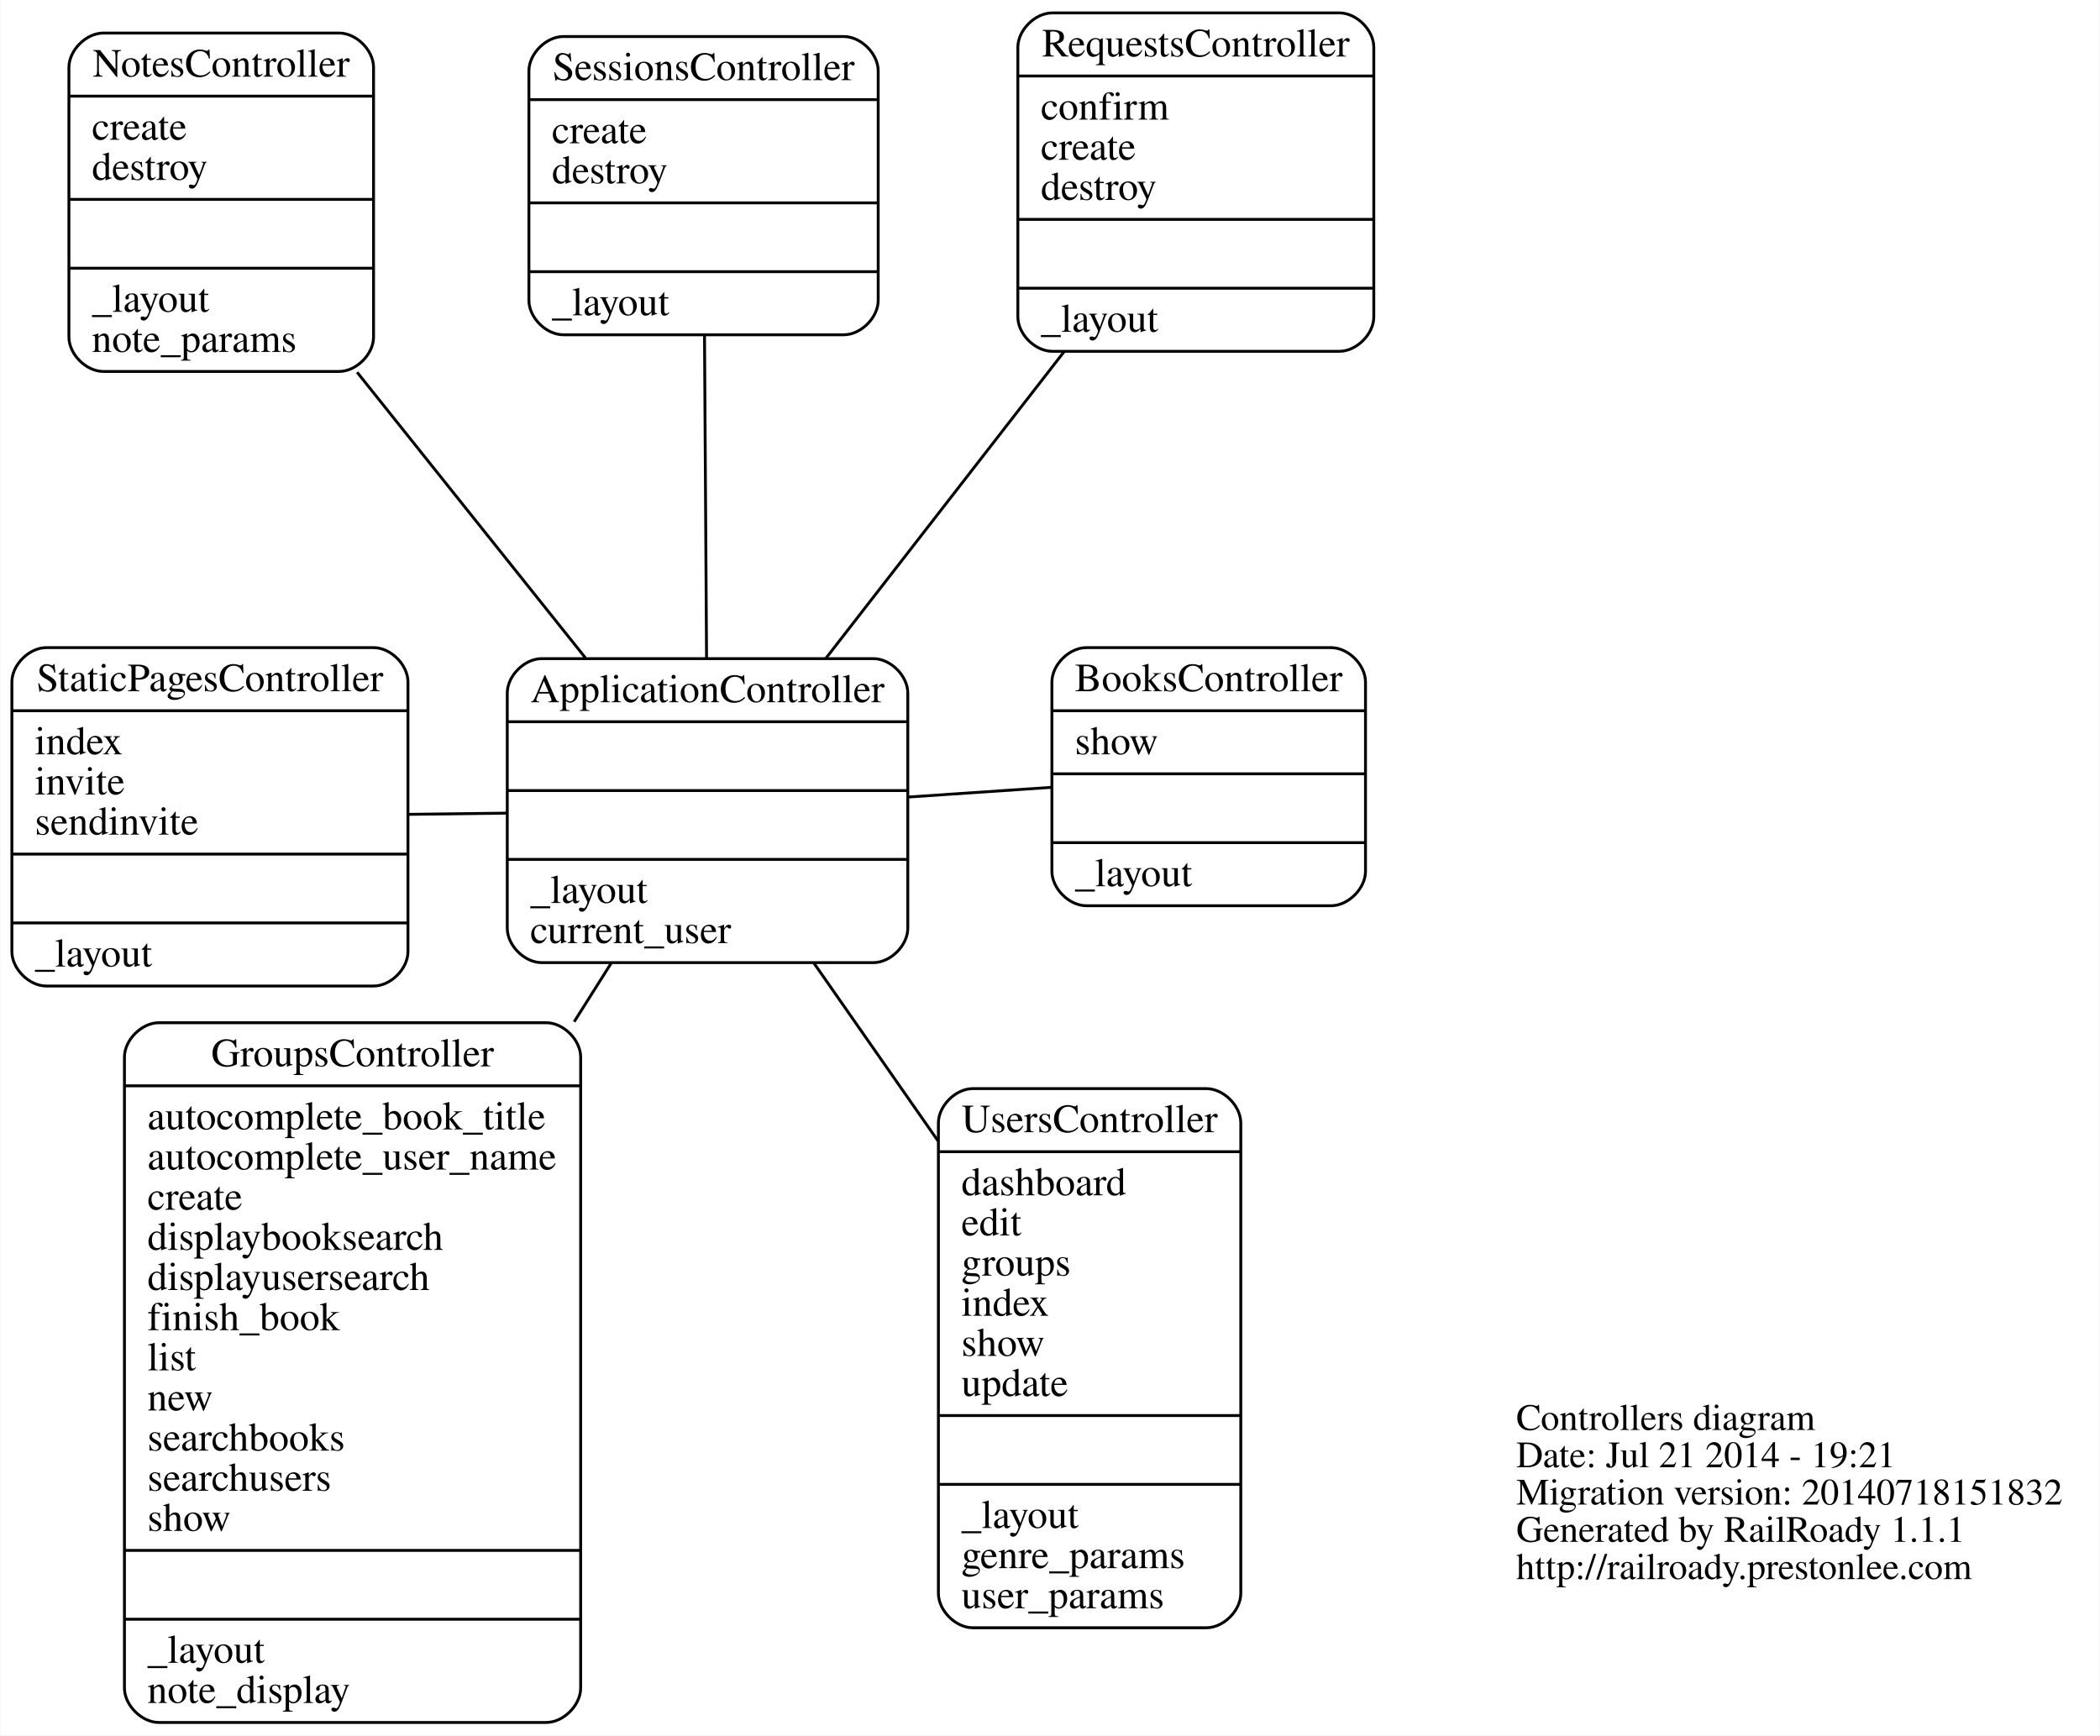
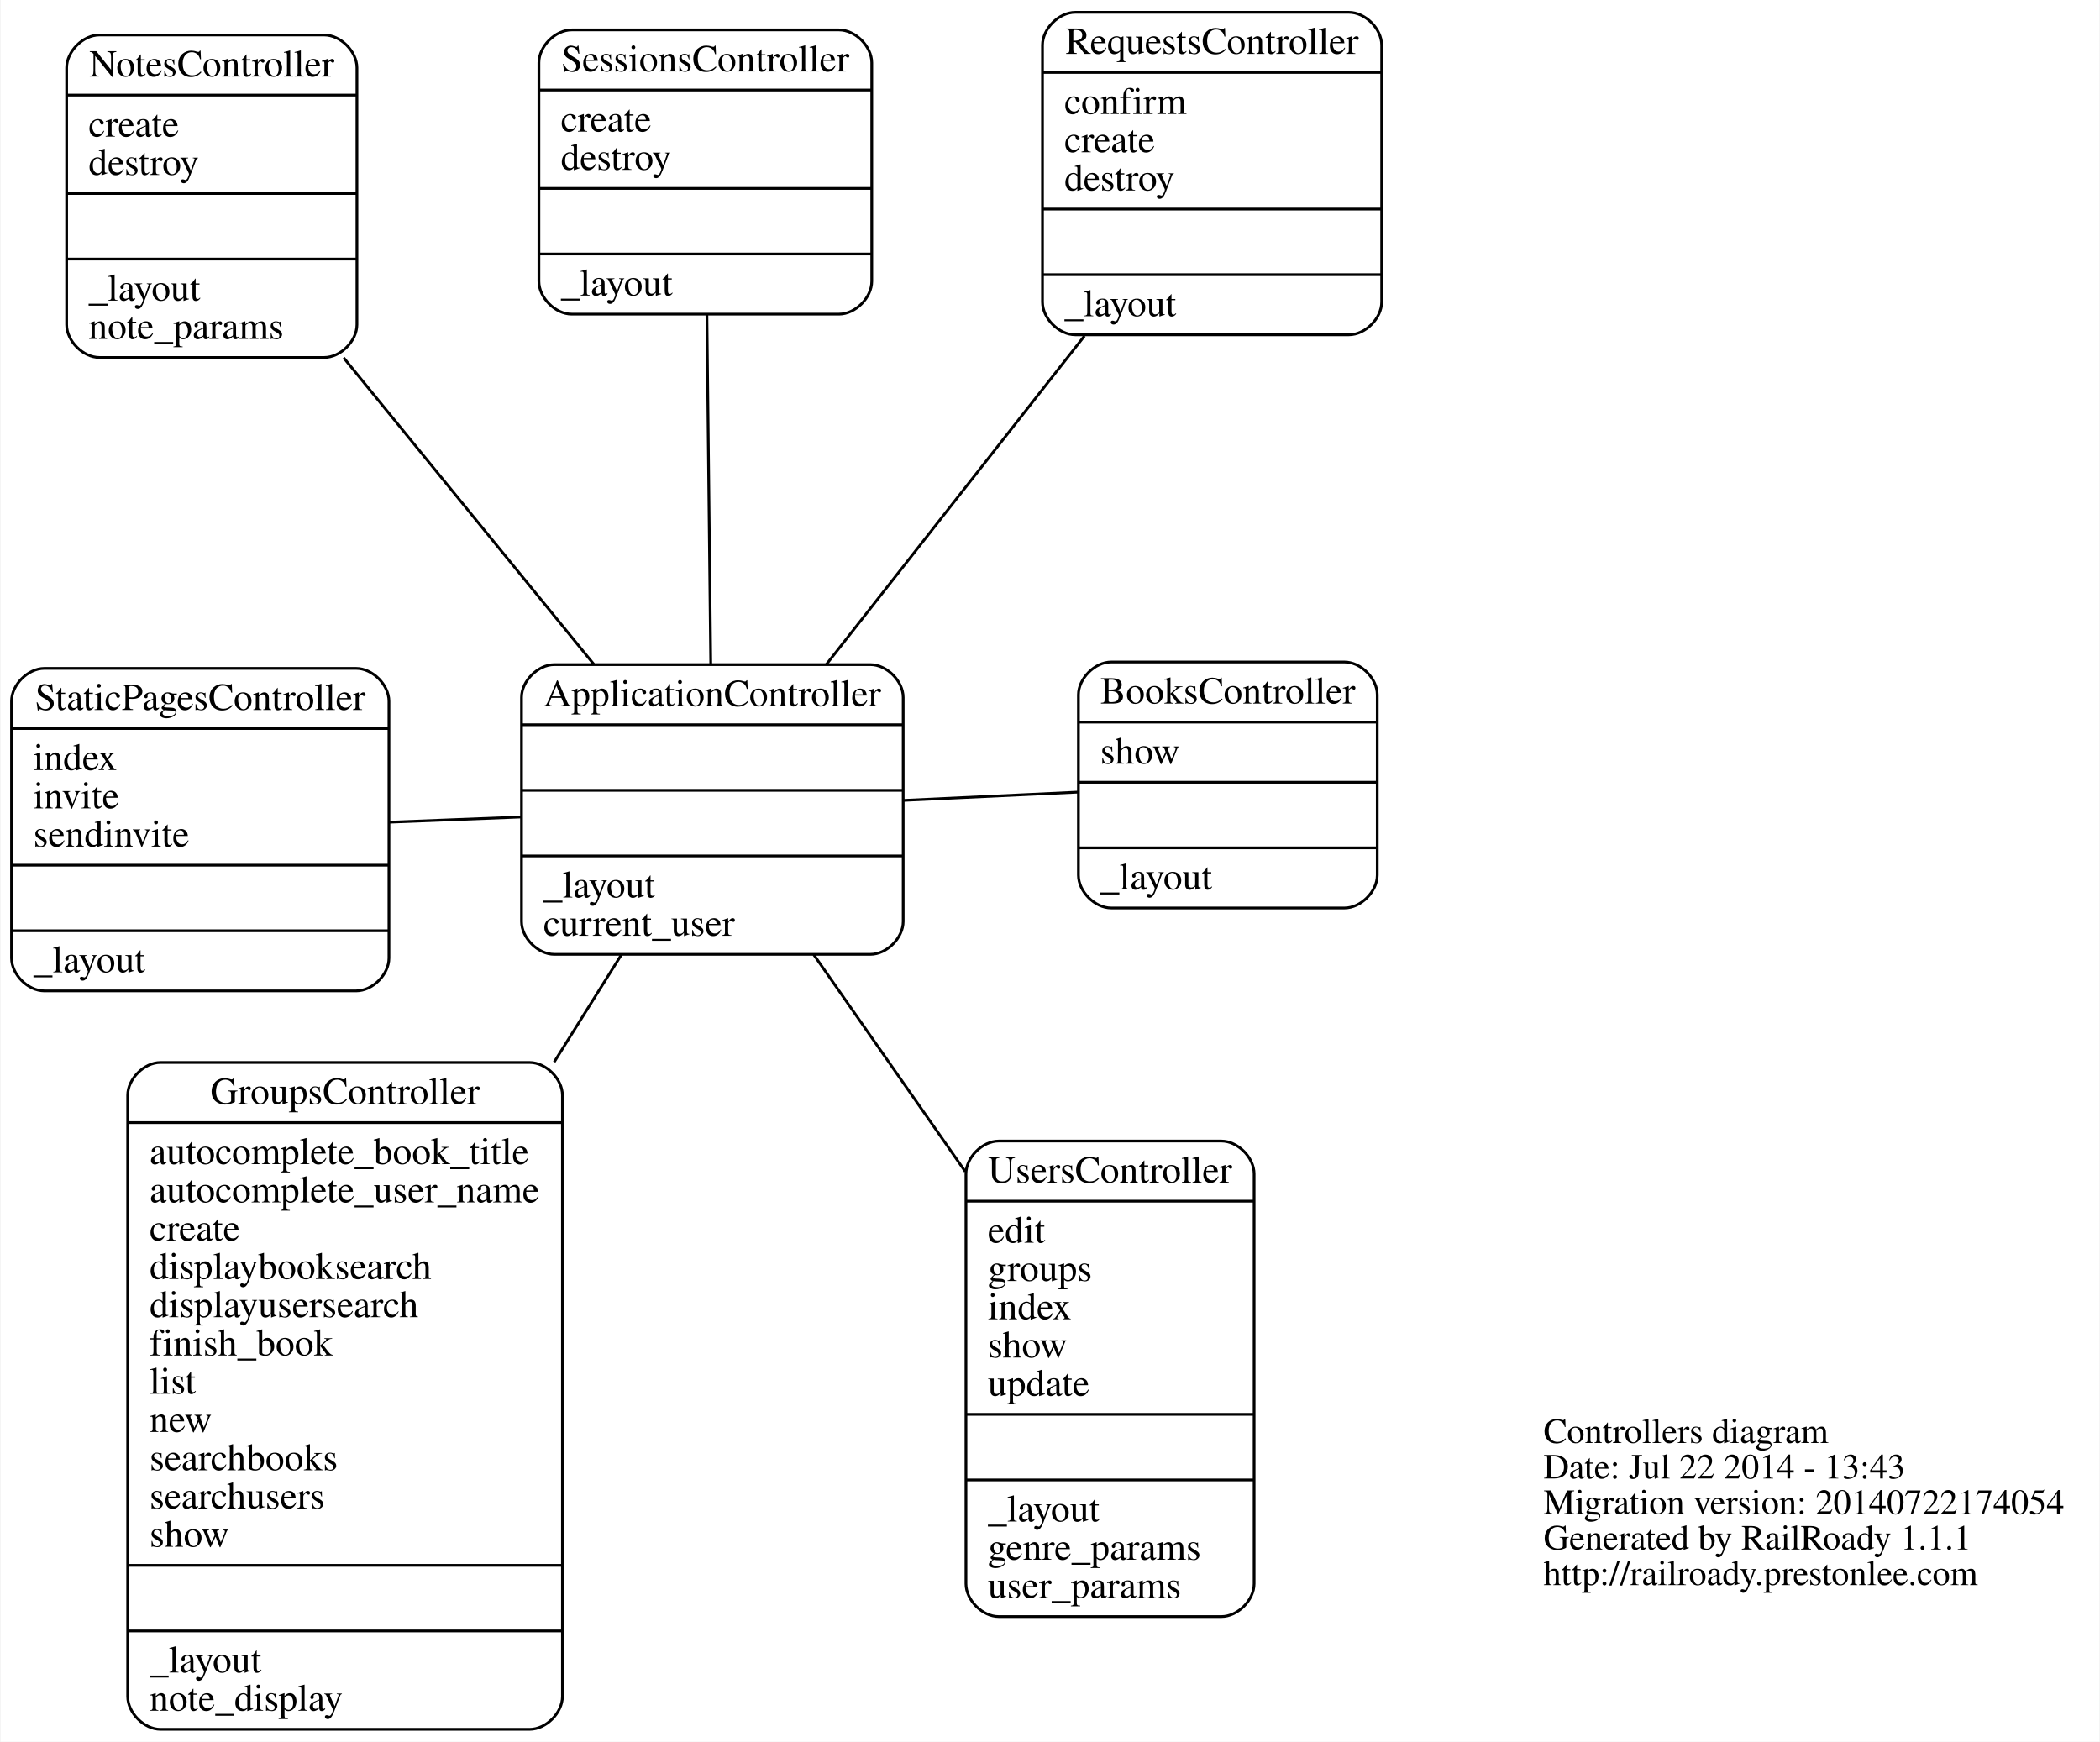
- <svg xmlns="http://www.w3.org/2000/svg" width="732pt" height="605pt" viewBox="0.00 0.00 731.87 605.13">
-   <g id="graph0" class="graph" transform="scale(1 1) rotate(0) translate(262.178 299.74)">
-     <polygon fill="white" stroke="none" points="-262.178,305.388 -262.178,-299.74 469.688,-299.74 469.688,305.388 -262.178,305.388" />
+ <svg xmlns="http://www.w3.org/2000/svg" width="768pt" height="637pt" viewBox="0.00 0.00 767.88 637.25">
+   <g id="graph0" class="graph" transform="scale(1 1) rotate(0) translate(280.195 311.071)">
+     <polygon fill="white" stroke="none" points="-280.195,326.178 -280.195,-311.071 487.688,-311.071 487.688,326.178 -280.195,326.178" />
    <g id="node1" class="node">
-       <text text-anchor="start" x="266.312" y="198.9" font-family="Times,serif" font-size="13.00">Controllers diagram</text>
-       <text text-anchor="start" x="266.312" y="211.9" font-family="Times,serif" font-size="13.00">Date: Jul 21 2014 - 19:21</text>
-       <text text-anchor="start" x="266.312" y="224.9" font-family="Times,serif" font-size="13.00">Migration version: 20140718151832</text>
-       <text text-anchor="start" x="266.312" y="237.9" font-family="Times,serif" font-size="13.00">Generated by RailRoady 1.1.1</text>
-       <text text-anchor="start" x="266.312" y="250.9" font-family="Times,serif" font-size="13.00">http://railroady.prestonlee.com</text>
+       <text text-anchor="start" x="284.312" y="216.9" font-family="Times,serif" font-size="13.00">Controllers diagram</text>
+       <text text-anchor="start" x="284.312" y="229.9" font-family="Times,serif" font-size="13.00">Date: Jul 22 2014 - 13:43</text>
+       <text text-anchor="start" x="284.312" y="242.9" font-family="Times,serif" font-size="13.00">Migration version: 20140722174054</text>
+       <text text-anchor="start" x="284.312" y="255.9" font-family="Times,serif" font-size="13.00">Generated by RailRoady 1.1.1</text>
+       <text text-anchor="start" x="284.312" y="268.9" font-family="Times,serif" font-size="13.00">http://railroady.prestonlee.com</text>
    </g>
    <g id="node2" class="node">
-       <path fill="none" stroke="black" d="M-73.464,35.931C-73.464,35.931 42.177,35.931 42.177,35.931 48.177,35.931 54.177,29.931 54.177,23.931 54.177,23.931 54.177,-58.069 54.177,-58.069 54.177,-64.069 48.177,-70.069 42.177,-70.069 42.177,-70.069 -73.464,-70.069 -73.464,-70.069 -79.464,-70.069 -85.464,-64.069 -85.464,-58.069 -85.464,-58.069 -85.464,23.931 -85.464,23.931 -85.464,29.931 -79.464,35.931 -73.464,35.931" />
-       <text text-anchor="middle" x="-15.643" y="-54.869" font-family="Times,serif" font-size="14.00">ApplicationController</text>
-       <polyline fill="none" stroke="black" points="-85.464,-48.069 54.177,-48.069 " />
-       <polyline fill="none" stroke="black" points="-85.464,-24.069 54.177,-24.069 " />
-       <polyline fill="none" stroke="black" points="-85.464,-0.069 54.177,-0.069 " />
-       <text text-anchor="start" x="-77.464" y="15.131" font-family="Times,serif" font-size="14.00">_layout</text>
-       <text text-anchor="start" x="-77.464" y="29.131" font-family="Times,serif" font-size="14.00">current_user</text>
+       <path fill="none" stroke="black" d="M-77.605,38.107C-77.605,38.107 38.036,38.107 38.036,38.107 44.036,38.107 50.036,32.107 50.036,26.107 50.036,26.107 50.036,-55.893 50.036,-55.893 50.036,-61.893 44.036,-67.893 38.036,-67.893 38.036,-67.893 -77.605,-67.893 -77.605,-67.893 -83.605,-67.893 -89.605,-61.893 -89.605,-55.893 -89.605,-55.893 -89.605,26.107 -89.605,26.107 -89.605,32.107 -83.605,38.107 -77.605,38.107" />
+       <text text-anchor="middle" x="-19.784" y="-52.693" font-family="Times,serif" font-size="14.00">ApplicationController</text>
+       <polyline fill="none" stroke="black" points="-89.605,-45.893 50.036,-45.893 " />
+       <polyline fill="none" stroke="black" points="-89.605,-21.893 50.036,-21.893 " />
+       <polyline fill="none" stroke="black" points="-89.605,2.107 50.036,2.107 " />
+       <text text-anchor="start" x="-81.605" y="17.307" font-family="Times,serif" font-size="14.00">_layout</text>
+       <text text-anchor="start" x="-81.605" y="31.307" font-family="Times,serif" font-size="14.00">current_user</text>
    </g>
    <g id="node3" class="node">
-       <path fill="none" stroke="black" d="M116.424,16.093C116.424,16.093 201.755,16.093 201.755,16.093 207.755,16.093 213.755,10.093 213.755,4.093 213.755,4.093 213.755,-61.907 213.755,-61.907 213.755,-67.907 207.755,-73.907 201.755,-73.907 201.755,-73.907 116.424,-73.907 116.424,-73.907 110.424,-73.907 104.424,-67.907 104.424,-61.907 104.424,-61.907 104.424,4.093 104.424,4.093 104.424,10.093 110.424,16.093 116.424,16.093" />
-       <text text-anchor="middle" x="159.089" y="-58.707" font-family="Times,serif" font-size="14.00">BooksController</text>
-       <polyline fill="none" stroke="black" points="104.424,-51.907 213.755,-51.907 " />
-       <text text-anchor="start" x="112.424" y="-36.707" font-family="Times,serif" font-size="14.00">show</text>
-       <polyline fill="none" stroke="black" points="104.424,-29.907 213.755,-29.907 " />
-       <polyline fill="none" stroke="black" points="104.424,-5.907 213.755,-5.907 " />
-       <text text-anchor="start" x="112.424" y="9.293" font-family="Times,serif" font-size="14.00">_layout</text>
+       <path fill="none" stroke="black" d="M126.144,21.149C126.144,21.149 211.475,21.149 211.475,21.149 217.475,21.149 223.475,15.149 223.475,9.149 223.475,9.149 223.475,-56.851 223.475,-56.851 223.475,-62.851 217.475,-68.851 211.475,-68.851 211.475,-68.851 126.144,-68.851 126.144,-68.851 120.144,-68.851 114.144,-62.851 114.144,-56.851 114.144,-56.851 114.144,9.149 114.144,9.149 114.144,15.149 120.144,21.149 126.144,21.149" />
+       <text text-anchor="middle" x="168.81" y="-53.651" font-family="Times,serif" font-size="14.00">BooksController</text>
+       <polyline fill="none" stroke="black" points="114.144,-46.851 223.475,-46.851 " />
+       <text text-anchor="start" x="122.144" y="-31.651" font-family="Times,serif" font-size="14.00">show</text>
+       <polyline fill="none" stroke="black" points="114.144,-24.851 223.475,-24.851 " />
+       <polyline fill="none" stroke="black" points="114.144,-0.851 223.475,-0.851 " />
+       <text text-anchor="start" x="122.144" y="14.349" font-family="Times,serif" font-size="14.00">_layout</text>
    </g>
    <g id="edge1" class="edge">
-       <path fill="none" stroke="black" d="M54.42,-21.816C71.036,-22.941 88.521,-24.126 104.34,-25.198" />
+       <path fill="none" stroke="black" d="M50.173,-18.216C71.243,-19.217 94.054,-20.3 113.992,-21.247" />
    </g>
    <g id="node4" class="node">
-       <path fill="none" stroke="black" d="M-206.933,300.888C-206.933,300.888 -71.877,300.888 -71.877,300.888 -65.877,300.888 -59.877,294.888 -59.877,288.888 -59.877,288.888 -59.877,68.888 -59.877,68.888 -59.877,62.888 -65.877,56.888 -71.877,56.888 -71.877,56.888 -206.933,56.888 -206.933,56.888 -212.933,56.888 -218.933,62.888 -218.933,68.888 -218.933,68.888 -218.933,288.888 -218.933,288.888 -218.933,294.888 -212.933,300.888 -206.933,300.888" />
-       <text text-anchor="middle" x="-139.405" y="72.088" font-family="Times,serif" font-size="14.00">GroupsController</text>
-       <polyline fill="none" stroke="black" points="-218.933,78.888 -59.877,78.888 " />
-       <text text-anchor="start" x="-210.933" y="94.088" font-family="Times,serif" font-size="14.00">autocomplete_book_title</text>
-       <text text-anchor="start" x="-210.933" y="108.088" font-family="Times,serif" font-size="14.00">autocomplete_user_name</text>
-       <text text-anchor="start" x="-210.933" y="122.088" font-family="Times,serif" font-size="14.00">create</text>
-       <text text-anchor="start" x="-210.933" y="136.088" font-family="Times,serif" font-size="14.00">displaybooksearch</text>
-       <text text-anchor="start" x="-210.933" y="150.088" font-family="Times,serif" font-size="14.00">displayusersearch</text>
-       <text text-anchor="start" x="-210.933" y="164.088" font-family="Times,serif" font-size="14.00">finish_book</text>
-       <text text-anchor="start" x="-210.933" y="178.088" font-family="Times,serif" font-size="14.00">list</text>
-       <text text-anchor="start" x="-210.933" y="192.088" font-family="Times,serif" font-size="14.00">new</text>
-       <text text-anchor="start" x="-210.933" y="206.088" font-family="Times,serif" font-size="14.00">searchbooks</text>
-       <text text-anchor="start" x="-210.933" y="220.088" font-family="Times,serif" font-size="14.00">searchusers</text>
-       <text text-anchor="start" x="-210.933" y="234.088" font-family="Times,serif" font-size="14.00">show</text>
-       <polyline fill="none" stroke="black" points="-218.933,240.888 -59.877,240.888 " />
-       <polyline fill="none" stroke="black" points="-218.933,264.888 -59.877,264.888 " />
-       <text text-anchor="start" x="-210.933" y="280.088" font-family="Times,serif" font-size="14.00">_layout</text>
-       <text text-anchor="start" x="-210.933" y="294.088" font-family="Times,serif" font-size="14.00">note_display</text>
+       <path fill="none" stroke="black" d="M-221.689,321.678C-221.689,321.678 -86.634,321.678 -86.634,321.678 -80.634,321.678 -74.634,315.678 -74.634,309.678 -74.634,309.678 -74.634,89.678 -74.634,89.678 -74.634,83.678 -80.634,77.678 -86.634,77.678 -86.634,77.678 -221.689,77.678 -221.689,77.678 -227.689,77.678 -233.689,83.678 -233.689,89.678 -233.689,89.678 -233.689,309.678 -233.689,309.678 -233.689,315.678 -227.689,321.678 -221.689,321.678" />
+       <text text-anchor="middle" x="-154.162" y="92.878" font-family="Times,serif" font-size="14.00">GroupsController</text>
+       <polyline fill="none" stroke="black" points="-233.689,99.678 -74.634,99.678 " />
+       <text text-anchor="start" x="-225.689" y="114.878" font-family="Times,serif" font-size="14.00">autocomplete_book_title</text>
+       <text text-anchor="start" x="-225.689" y="128.878" font-family="Times,serif" font-size="14.00">autocomplete_user_name</text>
+       <text text-anchor="start" x="-225.689" y="142.878" font-family="Times,serif" font-size="14.00">create</text>
+       <text text-anchor="start" x="-225.689" y="156.878" font-family="Times,serif" font-size="14.00">displaybooksearch</text>
+       <text text-anchor="start" x="-225.689" y="170.878" font-family="Times,serif" font-size="14.00">displayusersearch</text>
+       <text text-anchor="start" x="-225.689" y="184.878" font-family="Times,serif" font-size="14.00">finish_book</text>
+       <text text-anchor="start" x="-225.689" y="198.878" font-family="Times,serif" font-size="14.00">list</text>
+       <text text-anchor="start" x="-225.689" y="212.878" font-family="Times,serif" font-size="14.00">new</text>
+       <text text-anchor="start" x="-225.689" y="226.878" font-family="Times,serif" font-size="14.00">searchbooks</text>
+       <text text-anchor="start" x="-225.689" y="240.878" font-family="Times,serif" font-size="14.00">searchusers</text>
+       <text text-anchor="start" x="-225.689" y="254.878" font-family="Times,serif" font-size="14.00">show</text>
+       <polyline fill="none" stroke="black" points="-233.689,261.678 -74.634,261.678 " />
+       <polyline fill="none" stroke="black" points="-233.689,285.678 -74.634,285.678 " />
+       <text text-anchor="start" x="-225.689" y="300.878" font-family="Times,serif" font-size="14.00">_layout</text>
+       <text text-anchor="start" x="-225.689" y="314.878" font-family="Times,serif" font-size="14.00">note_display</text>
    </g>
    <g id="edge2" class="edge">
-       <path fill="none" stroke="black" d="M-49.135,35.96C-53.287,42.534 -57.657,49.453 -62.142,56.554" />
+       <path fill="none" stroke="black" d="M-53.001,38.147C-60.618,50.309 -69.025,63.733 -77.641,77.49" />
    </g>
    <g id="node5" class="node">
-       <path fill="none" stroke="black" d="M-226.293,-170.213C-226.293,-170.213 -144.086,-170.213 -144.086,-170.213 -138.086,-170.213 -132.086,-176.213 -132.086,-182.213 -132.086,-182.213 -132.086,-276.213 -132.086,-276.213 -132.086,-282.213 -138.086,-288.213 -144.086,-288.213 -144.086,-288.213 -226.293,-288.213 -226.293,-288.213 -232.293,-288.213 -238.293,-282.213 -238.293,-276.213 -238.293,-276.213 -238.293,-182.213 -238.293,-182.213 -238.293,-176.213 -232.293,-170.213 -226.293,-170.213" />
-       <text text-anchor="middle" x="-185.189" y="-273.013" font-family="Times,serif" font-size="14.00">NotesController</text>
-       <polyline fill="none" stroke="black" points="-238.293,-266.213 -132.086,-266.213 " />
-       <text text-anchor="start" x="-230.293" y="-251.013" font-family="Times,serif" font-size="14.00">create</text>
-       <text text-anchor="start" x="-230.293" y="-237.013" font-family="Times,serif" font-size="14.00">destroy</text>
-       <polyline fill="none" stroke="black" points="-238.293,-230.213 -132.086,-230.213 " />
-       <polyline fill="none" stroke="black" points="-238.293,-206.213 -132.086,-206.213 " />
-       <text text-anchor="start" x="-230.293" y="-191.013" font-family="Times,serif" font-size="14.00">_layout</text>
-       <text text-anchor="start" x="-230.293" y="-177.013" font-family="Times,serif" font-size="14.00">note_params</text>
+       <path fill="none" stroke="black" d="M-244.027,-180.276C-244.027,-180.276 -161.82,-180.276 -161.82,-180.276 -155.82,-180.276 -149.82,-186.276 -149.82,-192.276 -149.82,-192.276 -149.82,-286.276 -149.82,-286.276 -149.82,-292.276 -155.82,-298.276 -161.82,-298.276 -161.82,-298.276 -244.027,-298.276 -244.027,-298.276 -250.027,-298.276 -256.027,-292.276 -256.027,-286.276 -256.027,-286.276 -256.027,-192.276 -256.027,-192.276 -256.027,-186.276 -250.027,-180.276 -244.027,-180.276" />
+       <text text-anchor="middle" x="-202.924" y="-283.076" font-family="Times,serif" font-size="14.00">NotesController</text>
+       <polyline fill="none" stroke="black" points="-256.027,-276.276 -149.82,-276.276 " />
+       <text text-anchor="start" x="-248.027" y="-261.076" font-family="Times,serif" font-size="14.00">create</text>
+       <text text-anchor="start" x="-248.027" y="-247.076" font-family="Times,serif" font-size="14.00">destroy</text>
+       <polyline fill="none" stroke="black" points="-256.027,-240.276 -149.82,-240.276 " />
+       <polyline fill="none" stroke="black" points="-256.027,-216.276 -149.82,-216.276 " />
+       <text text-anchor="start" x="-248.027" y="-201.076" font-family="Times,serif" font-size="14.00">_layout</text>
+       <text text-anchor="start" x="-248.027" y="-187.076" font-family="Times,serif" font-size="14.00">note_params</text>
    </g>
    <g id="edge3" class="edge">
-       <path fill="none" stroke="black" d="M-58.208,-70.328C-82.437,-100.644 -112.841,-138.687 -137.823,-169.947" />
+       <path fill="none" stroke="black" d="M-63.186,-68.069C-90.687,-101.764 -126.292,-145.387 -154.679,-180.166" />
    </g>
    <g id="node6" class="node">
-       <path fill="none" stroke="black" d="M104.55,-177.24C104.55,-177.24 204.646,-177.24 204.646,-177.24 210.646,-177.24 216.646,-183.24 216.646,-189.24 216.646,-189.24 216.646,-283.24 216.646,-283.24 216.646,-289.24 210.646,-295.24 204.646,-295.24 204.646,-295.24 104.55,-295.24 104.55,-295.24 98.549,-295.24 92.549,-289.24 92.549,-283.24 92.549,-283.24 92.549,-189.24 92.549,-189.24 92.549,-183.24 98.549,-177.24 104.55,-177.24" />
-       <text text-anchor="middle" x="154.598" y="-280.04" font-family="Times,serif" font-size="14.00">RequestsController</text>
-       <polyline fill="none" stroke="black" points="92.549,-273.24 216.646,-273.24 " />
-       <text text-anchor="start" x="100.55" y="-258.04" font-family="Times,serif" font-size="14.00">confirm</text>
-       <text text-anchor="start" x="100.55" y="-244.04" font-family="Times,serif" font-size="14.00">create</text>
-       <text text-anchor="start" x="100.55" y="-230.04" font-family="Times,serif" font-size="14.00">destroy</text>
-       <polyline fill="none" stroke="black" points="92.549,-223.24 216.646,-223.24 " />
-       <polyline fill="none" stroke="black" points="92.549,-199.24 216.646,-199.24 " />
-       <text text-anchor="start" x="100.55" y="-184.04" font-family="Times,serif" font-size="14.00">_layout</text>
+       <path fill="none" stroke="black" d="M112.995,-188.571C112.995,-188.571 213.092,-188.571 213.092,-188.571 219.092,-188.571 225.092,-194.571 225.092,-200.571 225.092,-200.571 225.092,-294.571 225.092,-294.571 225.092,-300.571 219.092,-306.571 213.092,-306.571 213.092,-306.571 112.995,-306.571 112.995,-306.571 106.995,-306.571 100.995,-300.571 100.995,-294.571 100.995,-294.571 100.995,-200.571 100.995,-200.571 100.995,-194.571 106.995,-188.571 112.995,-188.571" />
+       <text text-anchor="middle" x="163.044" y="-291.371" font-family="Times,serif" font-size="14.00">RequestsController</text>
+       <polyline fill="none" stroke="black" points="100.995,-284.571 225.092,-284.571 " />
+       <text text-anchor="start" x="108.995" y="-269.371" font-family="Times,serif" font-size="14.00">confirm</text>
+       <text text-anchor="start" x="108.995" y="-255.371" font-family="Times,serif" font-size="14.00">create</text>
+       <text text-anchor="start" x="108.995" y="-241.371" font-family="Times,serif" font-size="14.00">destroy</text>
+       <polyline fill="none" stroke="black" points="100.995,-234.571 225.092,-234.571 " />
+       <polyline fill="none" stroke="black" points="100.995,-210.571 225.092,-210.571 " />
+       <text text-anchor="start" x="108.995" y="-195.371" font-family="Times,serif" font-size="14.00">_layout</text>
    </g>
    <g id="edge4" class="edge">
-       <path fill="none" stroke="black" d="M25.567,-70.124C50.66,-102.429 82.765,-143.761 108.672,-177.114" />
+       <path fill="none" stroke="black" d="M21.931,-67.983C50.07,-103.794 87.236,-151.094 116.362,-188.161" />
    </g>
    <g id="node7" class="node">
-       <path fill="none" stroke="black" d="M-65.92,-183.001C-65.92,-183.001 31.859,-183.001 31.859,-183.001 37.859,-183.001 43.859,-189.001 43.859,-195.001 43.859,-195.001 43.859,-275.001 43.859,-275.001 43.859,-281.001 37.859,-287.001 31.859,-287.001 31.859,-287.001 -65.92,-287.001 -65.92,-287.001 -71.92,-287.001 -77.92,-281.001 -77.92,-275.001 -77.92,-275.001 -77.92,-195.001 -77.92,-195.001 -77.92,-189.001 -71.92,-183.001 -65.92,-183.001" />
-       <text text-anchor="middle" x="-17.03" y="-271.801" font-family="Times,serif" font-size="14.00">SessionsController</text>
-       <polyline fill="none" stroke="black" points="-77.92,-265.001 43.859,-265.001 " />
-       <text text-anchor="start" x="-69.92" y="-249.801" font-family="Times,serif" font-size="14.00">create</text>
-       <text text-anchor="start" x="-69.92" y="-235.801" font-family="Times,serif" font-size="14.00">destroy</text>
-       <polyline fill="none" stroke="black" points="-77.92,-229.001 43.859,-229.001 " />
-       <polyline fill="none" stroke="black" points="-77.92,-205.001 43.859,-205.001 " />
-       <text text-anchor="start" x="-69.92" y="-189.801" font-family="Times,serif" font-size="14.00">_layout</text>
+       <path fill="none" stroke="black" d="M-71.242,-196.132C-71.242,-196.132 26.538,-196.132 26.538,-196.132 32.538,-196.132 38.538,-202.132 38.538,-208.132 38.538,-208.132 38.538,-288.132 38.538,-288.132 38.538,-294.132 32.538,-300.132 26.538,-300.132 26.538,-300.132 -71.242,-300.132 -71.242,-300.132 -77.242,-300.132 -83.242,-294.132 -83.242,-288.132 -83.242,-288.132 -83.242,-208.132 -83.242,-208.132 -83.242,-202.132 -77.242,-196.132 -71.242,-196.132" />
+       <text text-anchor="middle" x="-22.352" y="-284.932" font-family="Times,serif" font-size="14.00">SessionsController</text>
+       <polyline fill="none" stroke="black" points="-83.242,-278.132 38.538,-278.132 " />
+       <text text-anchor="start" x="-75.242" y="-262.932" font-family="Times,serif" font-size="14.00">create</text>
+       <text text-anchor="start" x="-75.242" y="-248.932" font-family="Times,serif" font-size="14.00">destroy</text>
+       <polyline fill="none" stroke="black" points="-83.242,-242.132 38.538,-242.132 " />
+       <polyline fill="none" stroke="black" points="-83.242,-218.132 38.538,-218.132 " />
+       <text text-anchor="start" x="-75.242" y="-202.932" font-family="Times,serif" font-size="14.00">_layout</text>
    </g>
    <g id="edge5" class="edge">
-       <path fill="none" stroke="black" d="M-15.981,-70.102C-16.199,-104.372 -16.482,-148.769 -16.699,-182.861" />
+       <path fill="none" stroke="black" d="M-20.37,-68.111C-20.792,-106.429 -21.358,-157.868 -21.777,-195.947" />
    </g>
    <g id="node8" class="node">
-       <path fill="none" stroke="black" d="M-246.178,44.089C-246.178,44.089 -132.088,44.089 -132.088,44.089 -126.088,44.089 -120.088,38.089 -120.088,32.089 -120.088,32.089 -120.088,-61.911 -120.088,-61.911 -120.088,-67.912 -126.088,-73.912 -132.088,-73.912 -132.088,-73.912 -246.178,-73.912 -246.178,-73.912 -252.178,-73.912 -258.178,-67.912 -258.178,-61.911 -258.178,-61.911 -258.178,32.089 -258.178,32.089 -258.178,38.089 -252.178,44.089 -246.178,44.089" />
-       <text text-anchor="middle" x="-189.133" y="-58.712" font-family="Times,serif" font-size="14.00">StaticPagesController</text>
-       <polyline fill="none" stroke="black" points="-258.178,-51.911 -120.088,-51.911 " />
-       <text text-anchor="start" x="-250.178" y="-36.712" font-family="Times,serif" font-size="14.00">index</text>
-       <text text-anchor="start" x="-250.178" y="-22.712" font-family="Times,serif" font-size="14.00">invite</text>
-       <text text-anchor="start" x="-250.178" y="-8.711" font-family="Times,serif" font-size="14.00">sendinvite</text>
-       <polyline fill="none" stroke="black" points="-258.178,-1.911 -120.088,-1.911 " />
-       <polyline fill="none" stroke="black" points="-258.178,22.088 -120.088,22.088 " />
-       <text text-anchor="start" x="-250.178" y="37.288" font-family="Times,serif" font-size="14.00">_layout</text>
+       <path fill="none" stroke="black" d="M-264.195,51.485C-264.195,51.485 -150.106,51.485 -150.106,51.485 -144.106,51.485 -138.106,45.485 -138.106,39.485 -138.106,39.485 -138.106,-54.515 -138.106,-54.515 -138.106,-60.515 -144.106,-66.515 -150.106,-66.515 -150.106,-66.515 -264.195,-66.515 -264.195,-66.515 -270.195,-66.515 -276.195,-60.515 -276.195,-54.515 -276.195,-54.515 -276.195,39.485 -276.195,39.485 -276.195,45.485 -270.195,51.485 -264.195,51.485" />
+       <text text-anchor="middle" x="-207.151" y="-51.315" font-family="Times,serif" font-size="14.00">StaticPagesController</text>
+       <polyline fill="none" stroke="black" points="-276.195,-44.515 -138.106,-44.515 " />
+       <text text-anchor="start" x="-268.195" y="-29.315" font-family="Times,serif" font-size="14.00">index</text>
+       <text text-anchor="start" x="-268.195" y="-15.315" font-family="Times,serif" font-size="14.00">invite</text>
+       <text text-anchor="start" x="-268.195" y="-1.315" font-family="Times,serif" font-size="14.00">sendinvite</text>
+       <polyline fill="none" stroke="black" points="-276.195,5.485 -138.106,5.485 " />
+       <polyline fill="none" stroke="black" points="-276.195,29.485 -138.106,29.485 " />
+       <text text-anchor="start" x="-268.195" y="44.685" font-family="Times,serif" font-size="14.00">_layout</text>
    </g>
    <g id="edge6" class="edge">
-       <path fill="none" stroke="black" d="M-85.708,-16.198C-96.993,-16.057 -108.67,-15.912 -119.934,-15.772" />
+       <path fill="none" stroke="black" d="M-89.819,-12.136C-105.514,-11.518 -122.157,-10.862 -137.824,-10.245" />
    </g>
    <g id="node9" class="node">
-       <path fill="none" stroke="black" d="M76.849,267.866C76.849,267.866 158.277,267.866 158.277,267.866 164.277,267.866 170.277,261.866 170.277,255.866 170.277,255.866 170.277,91.866 170.277,91.866 170.277,85.866 164.277,79.866 158.277,79.866 158.277,79.866 76.849,79.866 76.849,79.866 70.849,79.866 64.849,85.866 64.849,91.866 64.849,91.866 64.849,255.866 64.849,255.866 64.849,261.866 70.849,267.866 76.849,267.866" />
-       <text text-anchor="middle" x="117.563" y="95.066" font-family="Times,serif" font-size="14.00">UsersController</text>
-       <polyline fill="none" stroke="black" points="64.849,101.866 170.277,101.866 " />
-       <text text-anchor="start" x="72.849" y="117.066" font-family="Times,serif" font-size="14.00">dashboard</text>
-       <text text-anchor="start" x="72.849" y="131.066" font-family="Times,serif" font-size="14.00">edit</text>
-       <text text-anchor="start" x="72.849" y="145.066" font-family="Times,serif" font-size="14.00">groups</text>
-       <text text-anchor="start" x="72.849" y="159.066" font-family="Times,serif" font-size="14.00">index</text>
-       <text text-anchor="start" x="72.849" y="173.066" font-family="Times,serif" font-size="14.00">show</text>
-       <text text-anchor="start" x="72.849" y="187.066" font-family="Times,serif" font-size="14.00">update</text>
-       <polyline fill="none" stroke="black" points="64.849,193.866 170.277,193.866 " />
-       <polyline fill="none" stroke="black" points="64.849,217.866 170.277,217.866 " />
-       <text text-anchor="start" x="72.849" y="233.066" font-family="Times,serif" font-size="14.00">_layout</text>
-       <text text-anchor="start" x="72.849" y="247.066" font-family="Times,serif" font-size="14.00">genre_params</text>
-       <text text-anchor="start" x="72.849" y="261.066" font-family="Times,serif" font-size="14.00">user_params</text>
+       <path fill="none" stroke="black" d="M84.996,280.427C84.996,280.427 166.424,280.427 166.424,280.427 172.424,280.427 178.424,274.427 178.424,268.427 178.424,268.427 178.424,118.427 178.424,118.427 178.424,112.427 172.424,106.427 166.424,106.427 166.424,106.427 84.996,106.427 84.996,106.427 78.996,106.427 72.996,112.427 72.996,118.427 72.996,118.427 72.996,268.427 72.996,268.427 72.996,274.427 78.996,280.427 84.996,280.427" />
+       <text text-anchor="middle" x="125.71" y="121.627" font-family="Times,serif" font-size="14.00">UsersController</text>
+       <polyline fill="none" stroke="black" points="72.996,128.427 178.424,128.427 " />
+       <text text-anchor="start" x="80.996" y="143.627" font-family="Times,serif" font-size="14.00">edit</text>
+       <text text-anchor="start" x="80.996" y="157.627" font-family="Times,serif" font-size="14.00">groups</text>
+       <text text-anchor="start" x="80.996" y="171.627" font-family="Times,serif" font-size="14.00">index</text>
+       <text text-anchor="start" x="80.996" y="185.627" font-family="Times,serif" font-size="14.00">show</text>
+       <text text-anchor="start" x="80.996" y="199.627" font-family="Times,serif" font-size="14.00">update</text>
+       <polyline fill="none" stroke="black" points="72.996,206.427 178.424,206.427 " />
+       <polyline fill="none" stroke="black" points="72.996,230.427 178.424,230.427 " />
+       <text text-anchor="start" x="80.996" y="245.627" font-family="Times,serif" font-size="14.00">_layout</text>
+       <text text-anchor="start" x="80.996" y="259.627" font-family="Times,serif" font-size="14.00">genre_params</text>
+       <text text-anchor="start" x="80.996" y="273.627" font-family="Times,serif" font-size="14.00">user_params</text>
    </g>
    <g id="edge7" class="edge">
-       <path fill="none" stroke="black" d="M21.462,36.117C34.857,55.317 50.247,77.376 64.728,98.133" />
+       <path fill="none" stroke="black" d="M17.306,38.214C34.145,62.323 54.369,91.281 72.765,117.62" />
    </g>
  </g>
</svg>
